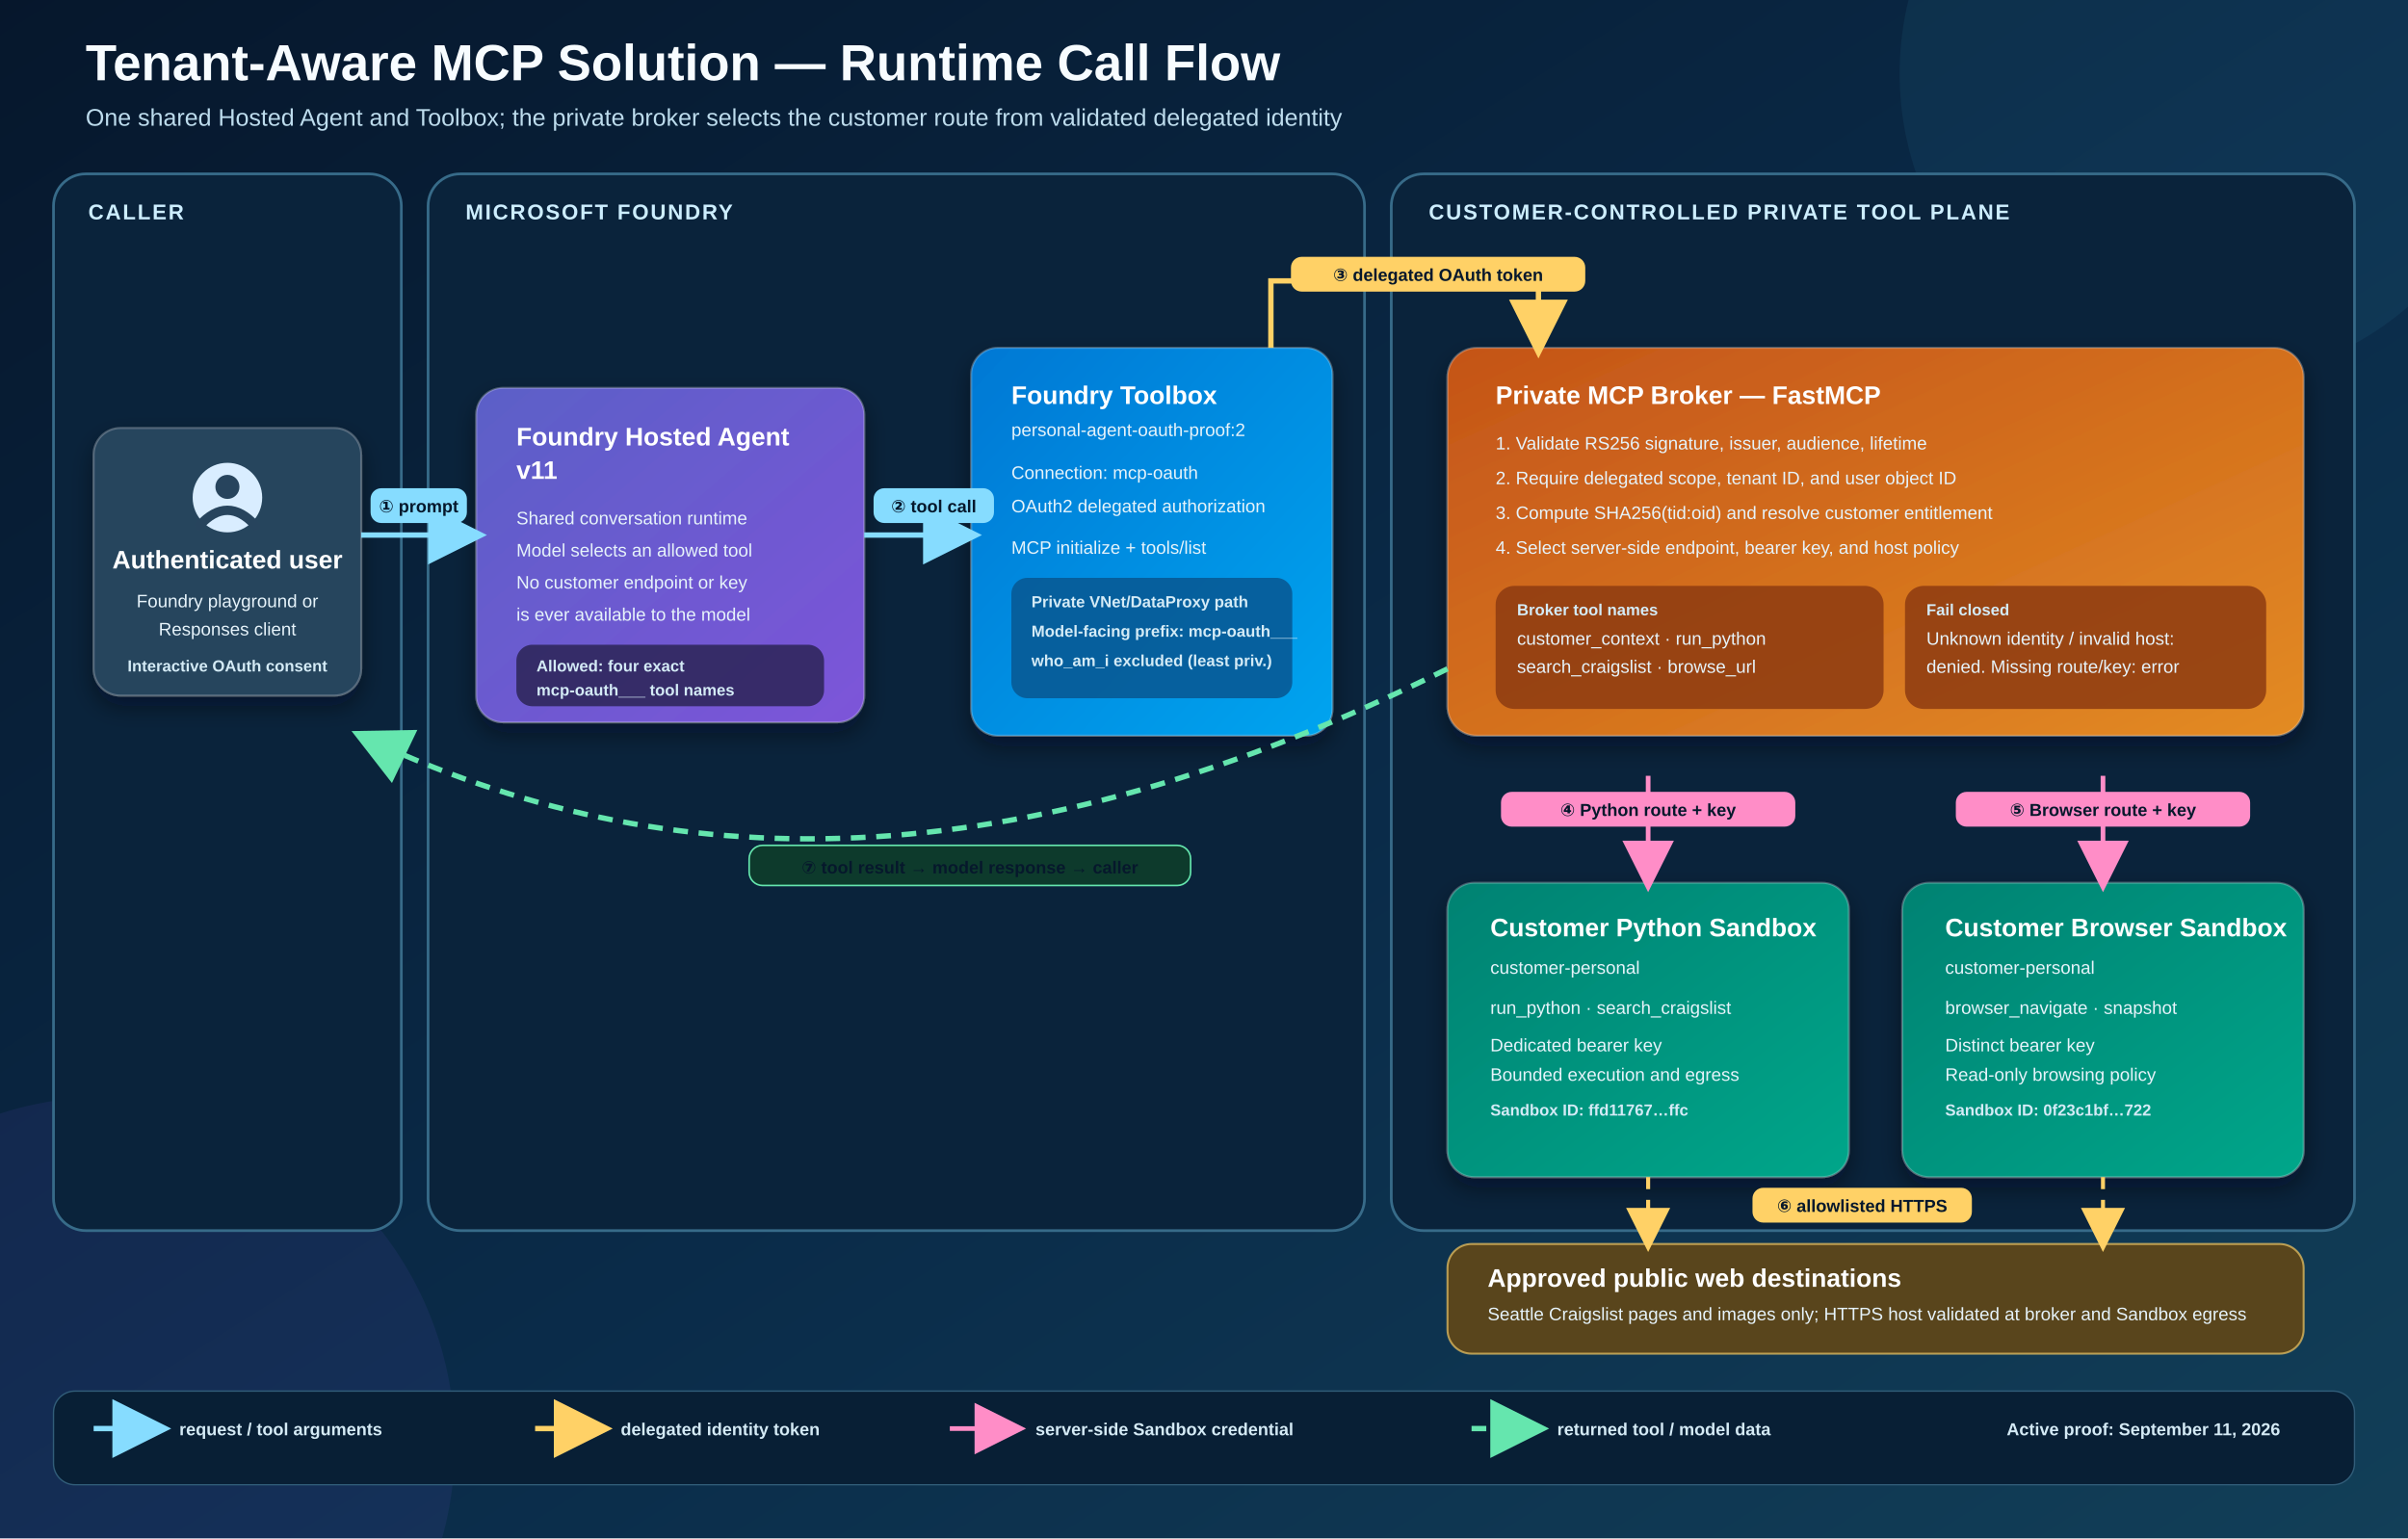
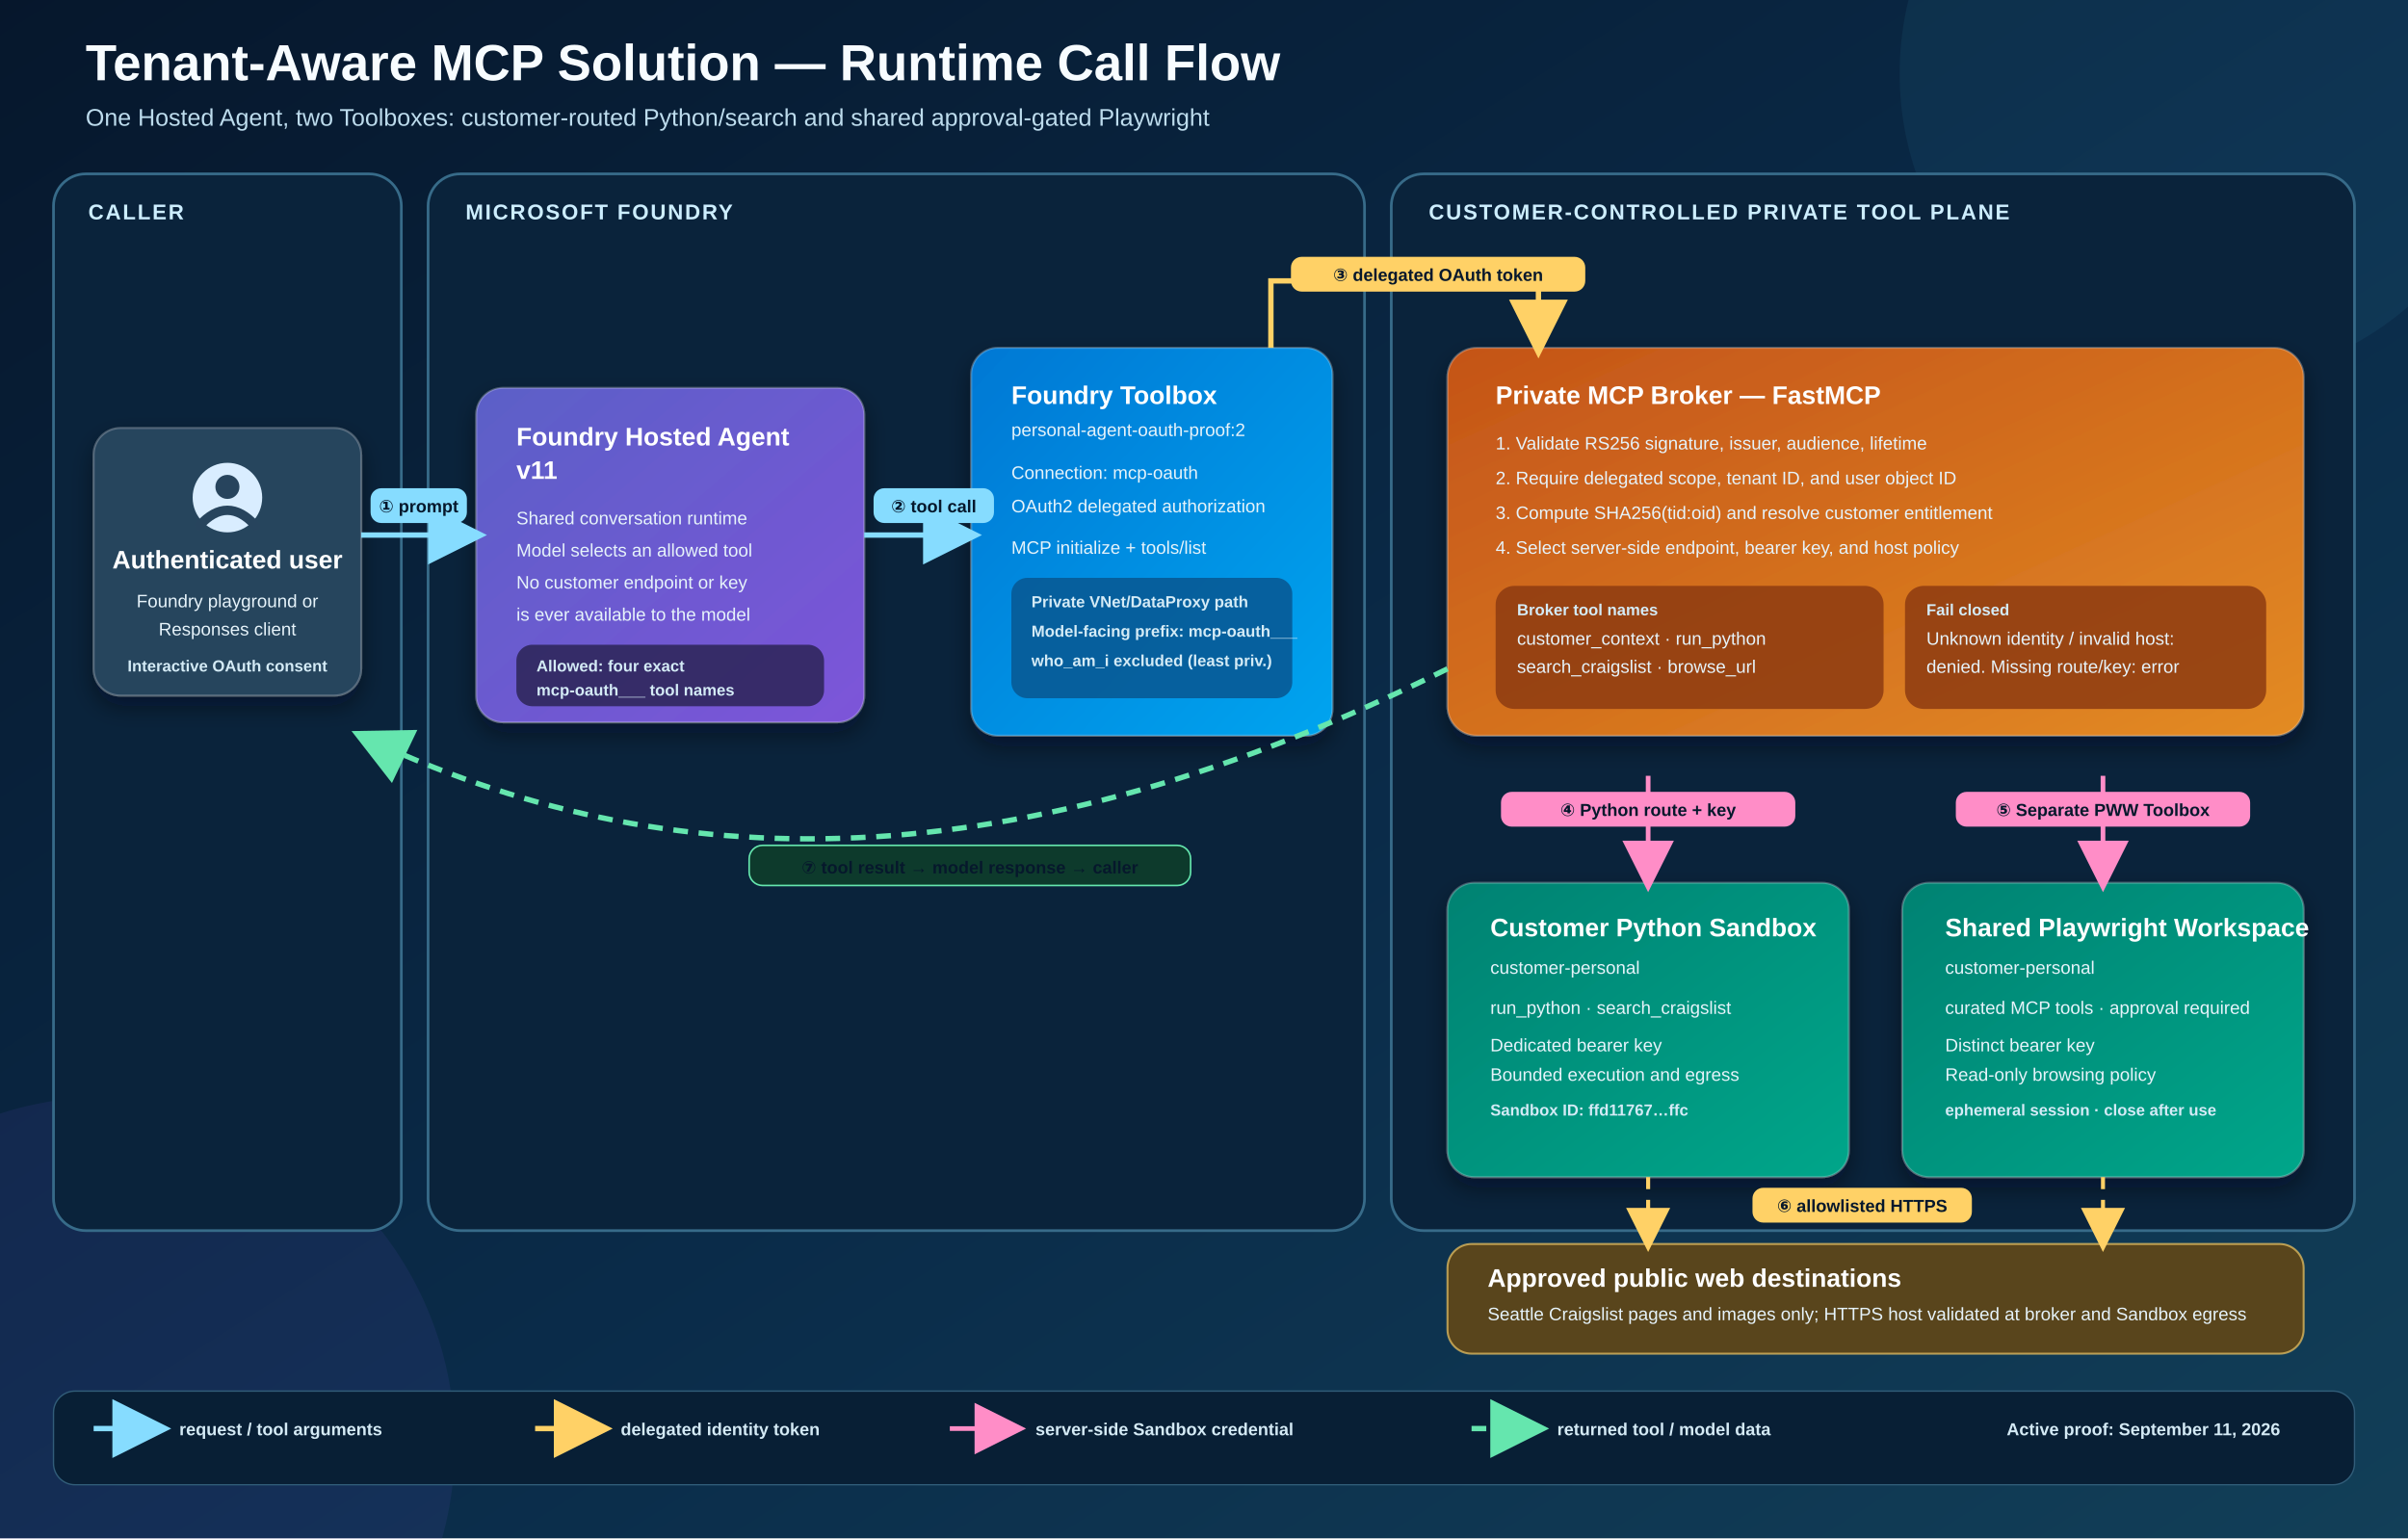
<svg xmlns="http://www.w3.org/2000/svg" width="1800" height="1150" viewBox="0 0 1800 1150" role="img" aria-labelledby="title desc">
  <defs>
    <linearGradient id="bg" x1="0" y1="0" x2="1" y2="1">
      <stop offset="0" stop-color="#06172c" />
      <stop offset="0.55" stop-color="#0a2b49" />
      <stop offset="1" stop-color="#123f58" />
    </linearGradient>
    <linearGradient id="agent" x1="0" y1="0" x2="1" y2="1">
      <stop offset="0" stop-color="#5b5fc7" />
      <stop offset="1" stop-color="#7d55d9" />
    </linearGradient>
    <linearGradient id="toolbox" x1="0" y1="0" x2="1" y2="1">
      <stop offset="0" stop-color="#0078d4" />
      <stop offset="1" stop-color="#00a4ef" />
    </linearGradient>
    <linearGradient id="broker" x1="0" y1="0" x2="1" y2="1">
      <stop offset="0" stop-color="#c45418" />
      <stop offset="1" stop-color="#e38b24" />
    </linearGradient>
    <linearGradient id="sandbox" x1="0" y1="0" x2="1" y2="1">
      <stop offset="0" stop-color="#008272" />
      <stop offset="1" stop-color="#00a68a" />
    </linearGradient>
    <filter id="shadow" x="-20%" y="-20%" width="140%" height="140%">
      <feDropShadow dx="0" dy="8" stdDeviation="9" flood-color="#00101d" flood-opacity="0.45" />
    </filter>
    <marker id="arrowBlue" markerWidth="11" markerHeight="11" refX="9" refY="5.5" orient="auto">
      <path d="M0,0 L11,5.5 L0,11 z" fill="#86dcff" />
    </marker>
    <marker id="arrowGold" markerWidth="11" markerHeight="11" refX="9" refY="5.5" orient="auto">
      <path d="M0,0 L11,5.5 L0,11 z" fill="#ffd166" />
    </marker>
    <marker id="arrowGreen" markerWidth="11" markerHeight="11" refX="9" refY="5.5" orient="auto">
      <path d="M0,0 L11,5.5 L0,11 z" fill="#65e6ae" />
    </marker>
    <marker id="arrowPink" markerWidth="11" markerHeight="11" refX="9" refY="5.5" orient="auto">
      <path d="M0,0 L11,5.5 L0,11 z" fill="#ff8dc7" />
    </marker>
    <style>
      .title { font: 700 38px "Segoe UI", Arial, sans-serif; fill: #f7fcff; }
      .subtitle { font: 400 18px "Segoe UI", Arial, sans-serif; fill: #bddced; }
      .zone-title { font: 700 16px "Segoe UI", Arial, sans-serif; fill: #cdeeff; letter-spacing: 1.3px; }
      .card-title { font: 700 19px "Segoe UI", Arial, sans-serif; fill: #ffffff; }
      .card-copy { font: 400 13.5px "Segoe UI", Arial, sans-serif; fill: #e6f3fa; }
      .card-small { font: 600 12px "Segoe UI", Arial, sans-serif; fill: #d4ebf6; }
      .tag { font: 700 13px "Segoe UI", Arial, sans-serif; fill: #06182c; }
      .legend { font: 600 13px "Segoe UI", Arial, sans-serif; fill: #d4eaf5; }
      .zone { fill: #0a233b; stroke: #376b89; stroke-width: 2; }
      .card { stroke: #ffffff; stroke-opacity: 0.24; stroke-width: 1.5; filter: url(#shadow); }
      .request { fill: none; stroke: #86dcff; stroke-width: 4; marker-end: url(#arrowBlue); }
      .identity { fill: none; stroke: #ffd166; stroke-width: 4; marker-end: url(#arrowGold); }
      .secret { fill: none; stroke: #ff8dc7; stroke-width: 3.5; marker-end: url(#arrowPink); }
      .returnpath { fill: none; stroke: #65e6ae; stroke-width: 4; stroke-dasharray: 11 8; marker-end: url(#arrowGreen); }
      .web { fill: none; stroke: #ffd166; stroke-width: 3; stroke-dasharray: 9 8; marker-end: url(#arrowGold); }
    </style>
  </defs>
  <rect width="1800" height="1150" fill="url(#bg)" />
  <circle cx="1650" cy="55" r="230" fill="#2d7da0" opacity="0.12" />
  <circle cx="80" cy="1080" r="260" fill="#7454db" opacity="0.10" />
  <text x="64" y="60" class="title">Tenant-Aware MCP Solution — Runtime Call Flow</text>
-   <text x="64" y="94" class="subtitle">One shared Hosted Agent and Toolbox; the private broker selects the customer route from validated delegated identity</text>
+   <text x="64" y="94" class="subtitle">One Hosted Agent, two Toolboxes: customer-routed Python/search and shared approval-gated Playwright</text>
  <rect x="40" y="130" width="260" height="790" rx="24" class="zone" />
  <text x="66" y="164" class="zone-title">CALLER</text>
  <rect x="320" y="130" width="700" height="790" rx="24" class="zone" />
  <text x="348" y="164" class="zone-title">MICROSOFT FOUNDRY</text>
  <rect x="1040" y="130" width="720" height="790" rx="24" class="zone" />
  <text x="1068" y="164" class="zone-title">CUSTOMER-CONTROLLED PRIVATE TOOL PLANE</text>
  <rect x="70" y="320" width="200" height="200" rx="20" fill="#27445d" class="card" />
  <circle cx="170" cy="372" r="26" fill="#d9edff" />
  <circle cx="170" cy="364" r="9" fill="#27445d" />
  <path d="M149 393 Q170 370 191 393" stroke="#27445d" stroke-width="7" fill="none" stroke-linecap="round" />
  <text x="170" y="425" text-anchor="middle" class="card-title">Authenticated user</text>
  <text x="170" y="454" text-anchor="middle" class="card-copy">Foundry playground or</text>
  <text x="170" y="475" text-anchor="middle" class="card-copy">Responses client</text>
  <text x="170" y="502" text-anchor="middle" class="card-small">Interactive OAuth consent</text>
  <rect x="356" y="290" width="290" height="250" rx="20" fill="url(#agent)" class="card" />
  <text x="386" y="333" class="card-title">Foundry Hosted Agent</text>
  <text x="386" y="358" class="card-title">v11</text>
  <text x="386" y="392" class="card-copy">Shared conversation runtime</text>
  <text x="386" y="416" class="card-copy">Model selects an allowed tool</text>
  <text x="386" y="440" class="card-copy">No customer endpoint or key</text>
  <text x="386" y="464" class="card-copy">is ever available to the model</text>
  <rect x="386" y="482" width="230" height="46" rx="12" fill="#27204e" opacity="0.8" />
  <text x="401" y="502" class="card-small">Allowed: four exact</text>
  <text x="401" y="520" class="card-small">mcp-oauth___ tool names</text>
  <rect x="726" y="260" width="270" height="290" rx="20" fill="url(#toolbox)" class="card" />
  <text x="756" y="302" class="card-title">Foundry Toolbox</text>
  <text x="756" y="326" class="card-copy">personal-agent-oauth-proof:2</text>
  <text x="756" y="358" class="card-copy">Connection: mcp-oauth</text>
  <text x="756" y="383" class="card-copy">OAuth2 delegated authorization</text>
  <text x="756" y="414" class="card-copy">MCP initialize + tools/list</text>
  <rect x="756" y="432" width="210" height="90" rx="12" fill="#075a96" opacity="0.9" />
  <text x="771" y="454" class="card-small">Private VNet/DataProxy path</text>
  <text x="771" y="476" class="card-small">Model-facing prefix: mcp-oauth___</text>
  <text x="771" y="498" class="card-small">who_am_i excluded (least priv.)</text>
  <rect x="1082" y="260" width="640" height="290" rx="22" fill="url(#broker)" class="card" />
  <text x="1118" y="302" class="card-title">Private MCP Broker — FastMCP</text>
  <text x="1118" y="336" class="card-copy">1. Validate RS256 signature, issuer, audience, lifetime</text>
  <text x="1118" y="362" class="card-copy">2. Require delegated scope, tenant ID, and user object ID</text>
  <text x="1118" y="388" class="card-copy">3. Compute SHA256(tid:oid) and resolve customer entitlement</text>
  <text x="1118" y="414" class="card-copy">4. Select server-side endpoint, bearer key, and host policy</text>
  <rect x="1118" y="438" width="290" height="92" rx="14" fill="#8d3b11" opacity="0.85" />
  <text x="1134" y="460" class="card-small">Broker tool names</text>
  <text x="1134" y="482" class="card-copy">customer_context · run_python</text>
  <text x="1134" y="503" class="card-copy">search_craigslist · browse_url</text>
  <rect x="1424" y="438" width="270" height="92" rx="14" fill="#8d3b11" opacity="0.85" />
  <text x="1440" y="460" class="card-small">Fail closed</text>
  <text x="1440" y="482" class="card-copy">Unknown identity / invalid host:</text>
  <text x="1440" y="503" class="card-copy">denied. Missing route/key: error</text>
  <rect x="1082" y="660" width="300" height="220" rx="20" fill="url(#sandbox)" class="card" />
  <text x="1114" y="700" class="card-title">Customer Python Sandbox</text>
  <text x="1114" y="728" class="card-copy">customer-personal</text>
  <text x="1114" y="758" class="card-copy">run_python · search_craigslist</text>
  <text x="1114" y="786" class="card-copy">Dedicated bearer key</text>
  <text x="1114" y="808" class="card-copy">Bounded execution and egress</text>
  <text x="1114" y="834" class="card-small">Sandbox ID: ffd11767…ffc</text>
  <rect x="1422" y="660" width="300" height="220" rx="20" fill="url(#sandbox)" class="card" />
-   <text x="1454" y="700" class="card-title">Customer Browser Sandbox</text>
+   <text x="1454" y="700" class="card-title">Shared Playwright Workspace</text>
  <text x="1454" y="728" class="card-copy">customer-personal</text>
-   <text x="1454" y="758" class="card-copy">browser_navigate · snapshot</text>
+   <text x="1454" y="758" class="card-copy">curated MCP tools · approval required</text>
  <text x="1454" y="786" class="card-copy">Distinct bearer key</text>
  <text x="1454" y="808" class="card-copy">Read-only browsing policy</text>
-   <text x="1454" y="834" class="card-small">Sandbox ID: 0f23c1bf…722</text>
+   <text x="1454" y="834" class="card-small">ephemeral session · close after use</text>
  <rect x="1082" y="930" width="640" height="82" rx="18" fill="#59451c" stroke="#ffd166" stroke-opacity="0.65" stroke-width="1.5" />
  <text x="1112" y="962" class="card-title">Approved public web destinations</text>
  <text x="1112" y="987" class="card-copy">Seattle Craigslist pages and images only; HTTPS host validated at broker and Sandbox egress</text>
  <path class="request" d="M270 400 H356" />
  <rect x="277" y="365" width="72" height="26" rx="8" fill="#86dcff" />
  <text x="313" y="383" text-anchor="middle" class="tag">① prompt</text>
  <path class="request" d="M646 400 H726" />
  <rect x="653" y="365" width="90" height="26" rx="8" fill="#86dcff" />
  <text x="698" y="383" text-anchor="middle" class="tag">② tool call</text>
  <path class="identity" d="M950 260 V210 H1150 V260" />
  <rect x="965" y="192" width="220" height="26" rx="8" fill="#ffd166" />
  <text x="1075" y="210" text-anchor="middle" class="tag">③ delegated OAuth token</text>
  <path class="secret" d="M1232 580 V660" />
  <rect x="1122" y="592" width="220" height="26" rx="8" fill="#ff8dc7" />
  <text x="1232" y="610" text-anchor="middle" class="tag">④ Python route + key</text>
  <path class="secret" d="M1572 580 V660" />
  <rect x="1462" y="592" width="220" height="26" rx="8" fill="#ff8dc7" />
-   <text x="1572" y="610" text-anchor="middle" class="tag">⑤ Browser route + key</text>
+   <text x="1572" y="610" text-anchor="middle" class="tag">⑤ Separate PWW Toolbox</text>
  <path class="web" d="M1232 880 V930" />
  <path class="web" d="M1572 880 V930" />
  <rect x="1310" y="888" width="164" height="26" rx="8" fill="#ffd166" />
  <text x="1392" y="906" text-anchor="middle" class="tag">⑥ allowlisted HTTPS</text>
  <path class="returnpath" d="M1082 500 C 760 660, 500 660, 270 550" />
  <rect x="560" y="632" width="330" height="30" rx="10" fill="#0d3a2c" stroke="#65e6ae" stroke-width="1.2" />
  <text x="725" y="653" text-anchor="middle" class="tag" fill="#eafff5">⑦ tool result → model response → caller</text>
  <rect x="40" y="1040" width="1720" height="70" rx="16" fill="#081f35" stroke="#315d79" />
  <line x1="70" y1="1068" x2="120" y2="1068" class="request" />
  <text x="134" y="1073" class="legend">request / tool arguments</text>
  <line x1="400" y1="1068" x2="450" y2="1068" class="identity" />
  <text x="464" y="1073" class="legend">delegated identity token</text>
  <line x1="710" y1="1068" x2="760" y2="1068" class="secret" />
  <text x="774" y="1073" class="legend">server-side Sandbox credential</text>
  <line x1="1100" y1="1068" x2="1150" y2="1068" class="returnpath" />
  <text x="1164" y="1073" class="legend">returned tool / model data</text>
  <text x="1500" y="1073" class="legend">Active proof: September 11, 2026</text>
</svg>
